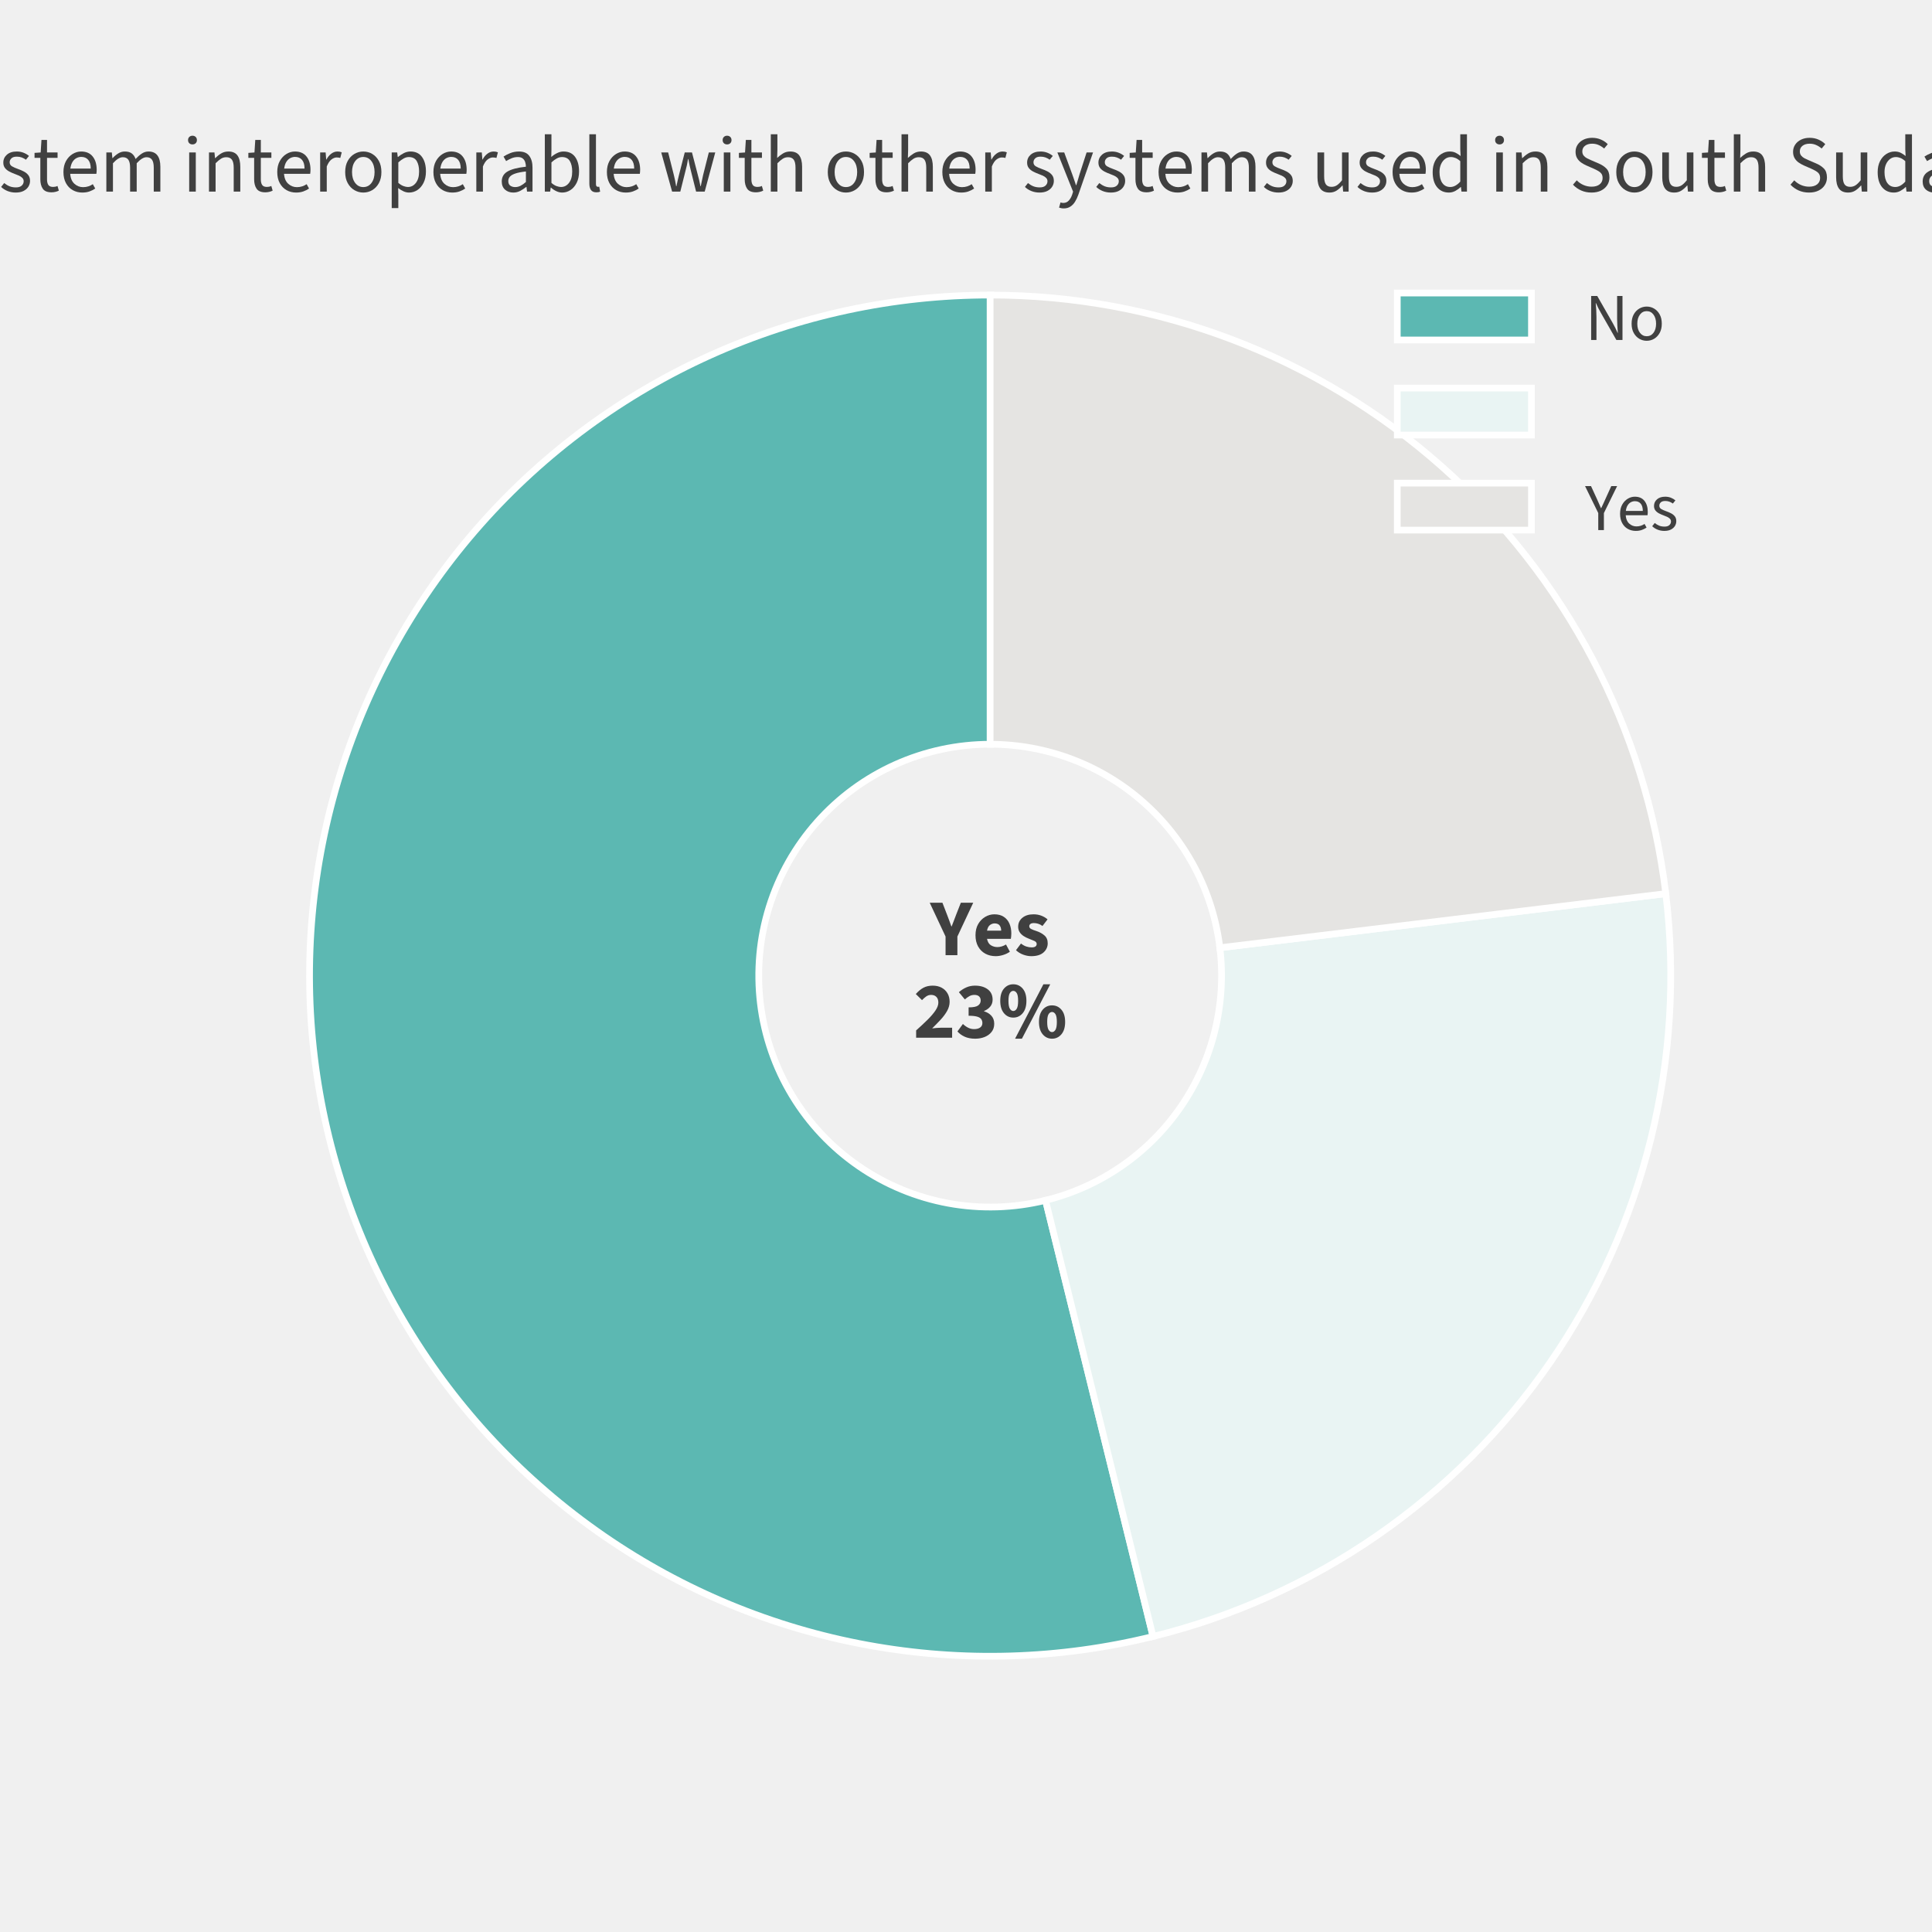
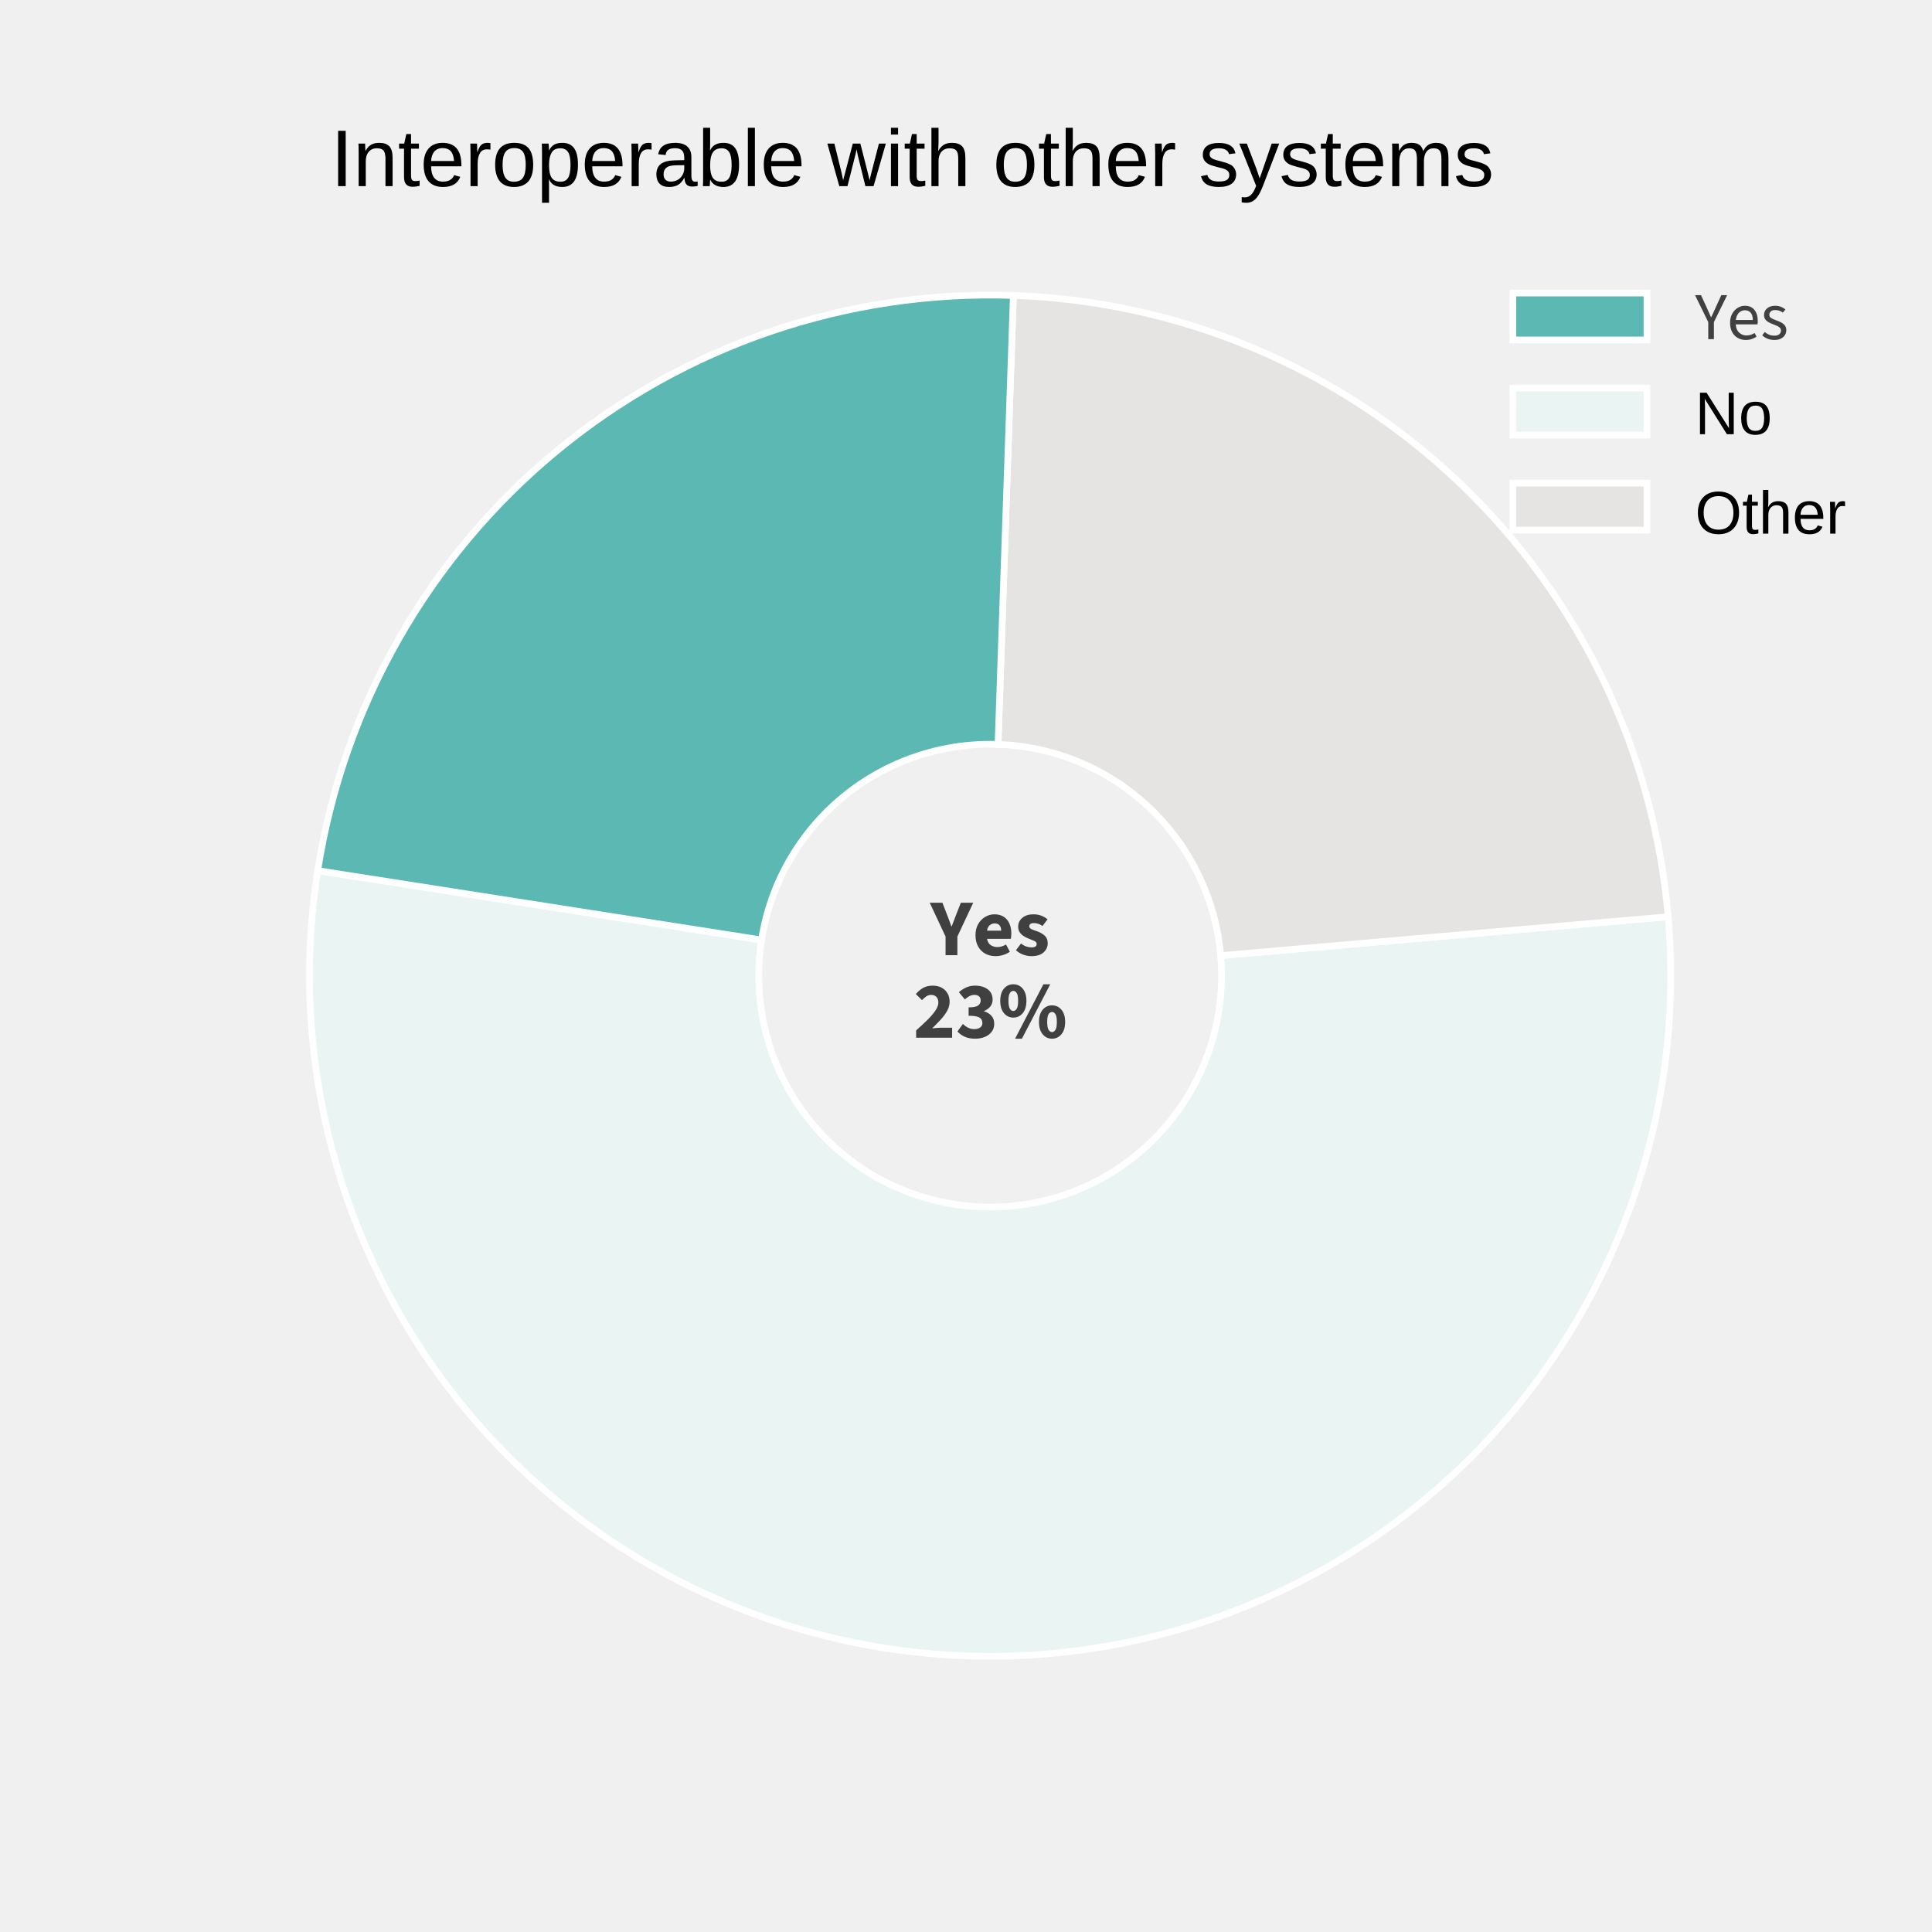
- <svg xmlns="http://www.w3.org/2000/svg" xmlns:xlink="http://www.w3.org/1999/xlink" width="288pt" height="288pt" viewBox="0 0 288 288" version="1.1">
-   <defs>
-     <style type="text/css">*{stroke-linejoin: round; stroke-linecap: butt}</style>
-   </defs>
+ <svg xmlns="http://www.w3.org/2000/svg" width="100%" height="100%" viewBox="0 0 288 288" version="1.1" xml:space="preserve" style="fill-rule:evenodd;clip-rule:evenodd;">
  <g id="figure_1">
    <g id="patch_1">
-       <path d="M 0 288  L 288 288  L 288 0  L 0 0  L 0 288  z " style="fill: none" />
+       <rect x="0" y="0" width="288" height="288" style="fill:none;fill-rule:nonzero;" />
    </g>
    <g id="axes_1">
      <g id="patch_2">
-         <path d="M 147.6 43.985  C 133.245 43.985 119.052 47.032 105.962 52.923  C 92.871 58.815 81.179 67.418 71.66 78.163  C 62.141 88.908 55.01 101.552 50.739 115.257  C 46.469 128.962 45.155 143.419 46.885 157.669  C 48.615 171.919 53.351 185.642 60.777 197.926  C 68.203 210.211 78.153 220.781 89.967 228.936  C 101.781 237.09 115.193 242.645 129.312 245.233  C 143.432 247.82 157.942 247.382 171.88 243.947  L 155.855 178.932  C 151.116 180.1 146.183 180.249 141.382 179.37  C 136.582 178.49 132.022 176.601 128.005 173.829  C 123.988 171.056 120.605 167.462 118.08 163.285  C 115.555 159.109 113.945 154.443 113.357 149.598  C 112.769 144.753 113.215 139.838 114.667 135.178  C 116.119 130.518 118.544 126.219 121.781 122.566  C 125.017 118.913 128.992 115.988 133.443 113.984  C 137.894 111.981 142.719 110.945 147.6 110.945  z " style="fill: #5cb8b2; stroke: #ffffff; stroke-linejoin: miter" />
+         <path d="M47.361,129.783c-2.216,14.183 -1.396,28.676 2.405,42.519c3.801,13.843 10.497,26.723 19.644,37.786c9.147,11.063 20.539,20.06 33.421,26.395c12.882,6.334 26.962,9.863 41.309,10.353c14.347,0.489 28.635,-2.072 41.919,-7.513c13.284,-5.442 25.262,-13.641 35.142,-24.055c9.88,-10.415 17.439,-22.808 22.174,-36.359c4.736,-13.552 6.542,-27.955 5.299,-42.256l-66.709,5.799c0.423,4.863 -0.191,9.76 -1.801,14.367c-1.61,4.608 -4.18,8.822 -7.539,12.362c-3.36,3.541 -7.432,6.329 -11.949,8.179c-4.516,1.85 -9.374,2.721 -14.252,2.554c-4.878,-0.166 -9.666,-1.366 -14.045,-3.52c-4.38,-2.153 -8.254,-5.212 -11.364,-8.974c-3.11,-3.761 -5.386,-8.14 -6.678,-12.847c-1.293,-4.707 -1.572,-9.634 -0.818,-14.456l-66.158,-10.334Z" style="fill:#e9f4f3;fill-rule:nonzero;stroke:#fff;stroke-width:1px;" />
      </g>
      <g id="patch_3">
-         <path d="M 171.88 243.947  C 195.943 238.016 217.018 223.469 231.096 203.073  C 245.174 182.677 251.302 157.813 248.315 133.211  L 181.843 141.282  C 182.859 149.647 180.775 158.101 175.989 165.035  C 171.202 171.97 164.037 176.916 155.855 178.932  z " style="fill: #e9f4f3; stroke: #ffffff; stroke-linejoin: miter" />
+         <path d="M248.674,136.653c-2.147,-24.69 -13.267,-47.757 -31.246,-64.815c-17.979,-17.057 -41.6,-26.949 -66.368,-27.794l-2.284,66.921c8.422,0.288 16.453,3.651 22.565,9.45c6.113,5.8 9.894,13.643 10.624,22.037l66.709,-5.799Z" style="fill:#e5e4e2;fill-rule:nonzero;stroke:#fff;stroke-width:1px;" />
      </g>
      <g id="patch_4">
-         <path d="M 248.315 133.211  C 245.328 108.609 233.427 85.934 214.877 69.5  C 196.327 53.066 172.383 43.985 147.6 43.985  L 147.6 110.945  C 156.026 110.945 164.167 114.033 170.474 119.62  C 176.781 125.208 180.828 132.917 181.843 141.282  z " style="fill: #e5e4e2; stroke: #ffffff; stroke-linejoin: miter" />
+         <path d="M151.06,44.044c-24.768,-0.845 -49.008,7.414 -68.108,23.206c-19.1,15.792 -31.767,38.047 -35.591,62.533l66.158,10.334c1.3,-8.326 5.607,-15.893 12.101,-21.262c6.494,-5.369 14.735,-8.177 23.156,-7.89l2.284,-66.921Z" style="fill:#5cb8b2;fill-rule:nonzero;stroke:#fff;stroke-width:1px;" />
      </g>
-       <g id="matplotlib.axis_1" />
-       <g id="matplotlib.axis_2" />
      <g id="text_1">
-         <g style="fill: #404040" transform="translate(138.6845 142.3902) scale(0.12 -0.12)">
-           <defs>
-             <path id="SourceSans3-Bold-59" d="M 1210 0  L 1210 1485  L -51 4173  L 960 4173  L 1331 3213  Q 1421 2976 1504 2755  Q 1587 2534 1670 2291  L 1696 2291  Q 1786 2534 1875 2755  Q 1965 2976 2048 3213  L 2426 4173  L 3411 4173  L 2150 1485  L 2150 0  L 1210 0  z " transform="scale(0.015625)" />
-             <path id="SourceSans3-Bold-65" d="M 1747 2528  Q 1562 2528 1386 2403  Q 1210 2278 1146 1952  L 2272 1952  Q 2272 2202 2150 2365  Q 2029 2528 1747 2528  z M 1837 -77  Q 1382 -77 1017 118  Q 653 314 441 688  Q 230 1062 230 1587  Q 230 2106 444 2477  Q 659 2848 1004 3049  Q 1350 3251 1728 3251  Q 2182 3251 2483 3049  Q 2784 2848 2931 2505  Q 3078 2163 3078 1728  Q 3078 1606 3065 1488  Q 3053 1370 3040 1299  L 1146 1299  Q 1222 928 1459 787  Q 1696 646 1965 646  Q 2317 646 2656 851  L 2963 275  Q 2726 109 2422 16  Q 2118 -77 1837 -77  z " transform="scale(0.015625)" />
-             <path id="SourceSans3-Bold-73" d="M 1350 -77  Q 1037 -77 707 44  Q 378 166 134 397  L 531 928  Q 749 755 963 688  Q 1178 621 1376 621  Q 1587 621 1683 694  Q 1779 768 1779 890  Q 1779 1050 1596 1133  Q 1414 1216 1158 1312  Q 934 1395 739 1523  Q 544 1651 425 1833  Q 307 2016 307 2259  Q 307 2701 643 2976  Q 979 3251 1523 3251  Q 1869 3251 2157 3139  Q 2445 3027 2643 2848  L 2240 2323  Q 2067 2451 1894 2502  Q 1722 2554 1555 2554  Q 1370 2554 1280 2483  Q 1190 2413 1190 2304  Q 1190 2163 1334 2086  Q 1478 2010 1779 1914  Q 2144 1792 2400 1568  Q 2656 1344 2656 947  Q 2656 518 2323 220  Q 1990 -77 1350 -77  z " transform="scale(0.015625)" />
-           </defs>
-           <use xlink:href="#SourceSans3-Bold-59" />
-           <use xlink:href="#SourceSans3-Bold-65" transform="translate(52.49999 0)" />
-           <use xlink:href="#SourceSans3-Bold-73" transform="translate(104.3 0)" />
+         <g>
+           <path id="SourceSans3-Bold-59" d="M140.953,142.39l0,-2.784l-2.364,-5.04l1.896,-0l0.695,1.8c0.113,0.296 0.221,0.582 0.325,0.859c0.103,0.276 0.207,0.566 0.311,0.87l0.049,-0c0.112,-0.304 0.224,-0.594 0.335,-0.87c0.113,-0.277 0.221,-0.563 0.325,-0.859l0.708,-1.8l1.847,-0l-2.364,5.04l-0,2.784l-1.763,0Z" style="fill:#404040;fill-rule:nonzero;" />
+           <path id="SourceSans3-Bold-65" d="M148.26,137.65c-0.231,0 -0.457,0.078 -0.677,0.235c-0.22,0.156 -0.37,0.438 -0.45,0.845l2.112,0c-0,-0.312 -0.077,-0.57 -0.229,-0.774c-0.151,-0.204 -0.403,-0.306 -0.756,-0.306Zm0.169,4.885c-0.569,-0 -1.081,-0.122 -1.538,-0.366c-0.455,-0.245 -0.815,-0.601 -1.08,-1.069c-0.263,-0.467 -0.395,-1.029 -0.395,-1.685c-0,-0.649 0.134,-1.205 0.401,-1.669c0.269,-0.464 0.619,-0.821 1.05,-1.073c0.433,-0.252 0.885,-0.378 1.358,-0.378c0.567,-0 1.039,0.126 1.415,0.378c0.376,0.252 0.656,0.592 0.84,1.02c0.184,0.428 0.276,0.913 0.276,1.457c-0,0.153 -0.008,0.303 -0.025,0.45c-0.015,0.148 -0.03,0.266 -0.046,0.355l-3.552,-0c0.095,0.463 0.291,0.783 0.587,0.96c0.296,0.176 0.613,0.264 0.949,0.264c0.44,-0 0.872,-0.128 1.296,-0.384l0.575,1.08c-0.296,0.207 -0.634,0.369 -1.014,0.485c-0.38,0.116 -0.746,0.175 -1.097,0.175Z" style="fill:#404040;fill-rule:nonzero;" />
+           <path id="SourceSans3-Bold-73" d="M153.732,142.535c-0.391,-0 -0.793,-0.076 -1.206,-0.227c-0.411,-0.153 -0.769,-0.373 -1.074,-0.662l0.744,-0.996c0.273,0.216 0.543,0.366 0.81,0.45c0.269,0.084 0.527,0.126 0.775,0.126c0.263,-0 0.455,-0.046 0.575,-0.137c0.12,-0.093 0.18,-0.215 0.18,-0.368c0,-0.2 -0.114,-0.351 -0.343,-0.455c-0.227,-0.104 -0.501,-0.216 -0.821,-0.336c-0.28,-0.104 -0.542,-0.235 -0.786,-0.395c-0.244,-0.16 -0.44,-0.354 -0.589,-0.582c-0.147,-0.228 -0.221,-0.495 -0.221,-0.798c0,-0.553 0.21,-1.001 0.63,-1.345c0.42,-0.344 0.97,-0.515 1.65,-0.515c0.433,-0 0.829,0.07 1.189,0.21c0.36,0.14 0.664,0.321 0.911,0.545l-0.755,0.985c-0.217,-0.16 -0.433,-0.272 -0.649,-0.336c-0.215,-0.065 -0.427,-0.098 -0.636,-0.098c-0.231,0 -0.403,0.045 -0.515,0.134c-0.113,0.087 -0.169,0.199 -0.169,0.335c-0,0.176 0.09,0.313 0.27,0.409c0.18,0.095 0.458,0.202 0.834,0.322c0.456,0.153 0.845,0.369 1.165,0.649c0.32,0.28 0.48,0.668 0.48,1.165c-0,0.536 -0.209,0.99 -0.625,1.363c-0.416,0.371 -1.024,0.557 -1.824,0.557Z" style="fill:#404040;fill-rule:nonzero;" />
        </g>
-         <g style="fill: #404040" transform="translate(136.1223 154.6924) scale(0.12 -0.12)">
-           <defs>
-             <path id="SourceSans3-Bold-32" d="M 237 0  L 237 582  Q 749 1037 1149 1433  Q 1549 1830 1776 2169  Q 2003 2509 2003 2790  Q 2003 3091 1846 3248  Q 1690 3405 1427 3405  Q 1210 3405 1034 3280  Q 858 3155 704 2989  L 211 3475  Q 506 3808 816 3974  Q 1126 4141 1555 4141  Q 1958 4141 2259 3981  Q 2560 3821 2729 3533  Q 2899 3245 2899 2854  Q 2899 2490 2704 2138  Q 2509 1786 2192 1443  Q 1875 1101 1510 742  Q 1670 762 1859 778  Q 2048 794 2189 794  L 3098 794  L 3098 0  L 237 0  z " transform="scale(0.015625)" />
-             <path id="SourceSans3-Bold-33" d="M 1555 -77  Q 1062 -77 713 83  Q 365 243 141 499  L 576 1094  Q 762 915 986 800  Q 1210 685 1466 685  Q 1766 685 1945 809  Q 2125 934 2125 1165  Q 2125 1344 2035 1475  Q 1946 1606 1709 1676  Q 1472 1747 1030 1747  L 1030 2413  Q 1581 2413 1785 2563  Q 1990 2714 1990 2957  Q 1990 3168 1862 3286  Q 1734 3405 1491 3405  Q 1274 3405 1098 3309  Q 922 3213 730 3046  L 256 3622  Q 538 3866 851 4003  Q 1165 4141 1536 4141  Q 2163 4141 2550 3849  Q 2938 3558 2938 3027  Q 2938 2714 2762 2490  Q 2586 2266 2259 2125  L 2259 2099  Q 2611 1997 2838 1750  Q 3066 1504 3066 1107  Q 3066 730 2858 464  Q 2650 198 2307 60  Q 1965 -77 1555 -77  z " transform="scale(0.015625)" />
-             <path id="SourceSans3-Bold-25" d="M 1203 1600  Q 755 1600 460 1952  Q 166 2304 166 2931  Q 166 3559 460 3904  Q 755 4250 1203 4250  Q 1658 4250 1952 3904  Q 2246 3559 2246 2931  Q 2246 2304 1952 1952  Q 1658 1600 1203 1600  z M 1203 2125  Q 1363 2125 1475 2304  Q 1587 2483 1587 2931  Q 1587 3379 1475 3552  Q 1363 3725 1203 3725  Q 1043 3725 931 3552  Q 819 3379 819 2931  Q 819 2483 931 2304  Q 1043 2125 1203 2125  z M 1344 -77  L 3597 4250  L 4141 4250  L 1888 -77  L 1344 -77  z M 4282 -77  Q 3834 -77 3539 275  Q 3245 627 3245 1254  Q 3245 1882 3539 2227  Q 3834 2573 4282 2573  Q 4736 2573 5030 2227  Q 5325 1882 5325 1254  Q 5325 627 5030 275  Q 4736 -77 4282 -77  z M 4282 448  Q 4442 448 4554 627  Q 4666 806 4666 1254  Q 4666 1702 4554 1875  Q 4442 2048 4282 2048  Q 4122 2048 4010 1875  Q 3898 1702 3898 1254  Q 3898 806 4010 627  Q 4122 448 4282 448  z " transform="scale(0.015625)" />
-           </defs>
-           <use xlink:href="#SourceSans3-Bold-32" />
-           <use xlink:href="#SourceSans3-Bold-33" transform="translate(52.79999 0)" />
-           <use xlink:href="#SourceSans3-Bold-25" transform="translate(105.6 0)" />
+         <g>
+           <path id="SourceSans3-Bold-32" d="M136.567,154.692l-0,-1.091c0.64,-0.569 1.21,-1.1 1.71,-1.595c0.5,-0.497 0.892,-0.957 1.175,-1.38c0.284,-0.425 0.426,-0.814 0.426,-1.165c-0,-0.376 -0.098,-0.662 -0.294,-0.859c-0.195,-0.196 -0.457,-0.294 -0.786,-0.294c-0.271,0 -0.517,0.078 -0.737,0.234c-0.22,0.157 -0.426,0.339 -0.619,0.546l-0.924,-0.911c0.369,-0.416 0.747,-0.728 1.134,-0.936c0.388,-0.209 0.85,-0.313 1.386,-0.313c0.504,0 0.944,0.1 1.32,0.3c0.376,0.2 0.67,0.48 0.881,0.84c0.213,0.36 0.319,0.784 0.319,1.273c-0,0.455 -0.122,0.903 -0.366,1.343c-0.243,0.44 -0.563,0.874 -0.96,1.303c-0.396,0.427 -0.822,0.865 -1.278,1.314c0.2,-0.025 0.418,-0.047 0.654,-0.067c0.236,-0.02 0.442,-0.03 0.619,-0.03l1.704,-0l0,1.488l-5.364,0Z" style="fill:#404040;fill-rule:nonzero;" />
+           <path id="SourceSans3-Bold-33" d="M145.374,154.837c-0.616,-0 -1.143,-0.1 -1.579,-0.3c-0.435,-0.2 -0.792,-0.46 -1.072,-0.78l0.815,-1.116c0.233,0.224 0.489,0.408 0.769,0.551c0.28,0.144 0.58,0.216 0.9,0.216c0.375,0 0.674,-0.077 0.898,-0.232c0.225,-0.157 0.338,-0.379 0.338,-0.668c-0,-0.224 -0.057,-0.417 -0.169,-0.581c-0.111,-0.164 -0.315,-0.29 -0.611,-0.377c-0.297,-0.089 -0.721,-0.133 -1.273,-0.133l-0,-1.249c0.688,0 1.16,-0.094 1.415,-0.281c0.256,-0.189 0.385,-0.435 0.385,-0.739c-0,-0.264 -0.08,-0.469 -0.24,-0.617c-0.16,-0.149 -0.392,-0.223 -0.696,-0.223c-0.271,0 -0.517,0.06 -0.737,0.18c-0.22,0.12 -0.45,0.284 -0.69,0.493l-0.889,-1.08c0.353,-0.305 0.725,-0.543 1.116,-0.714c0.392,-0.173 0.821,-0.259 1.284,-0.259c0.784,0 1.418,0.183 1.902,0.548c0.485,0.363 0.727,0.877 0.727,1.541c0,0.391 -0.11,0.727 -0.33,1.007c-0.22,0.28 -0.534,0.508 -0.943,0.684l-0,0.049c0.44,0.127 0.802,0.345 1.086,0.654c0.285,0.308 0.427,0.71 0.427,1.206c0,0.471 -0.13,0.873 -0.39,1.205c-0.26,0.333 -0.604,0.585 -1.033,0.758c-0.428,0.171 -0.898,0.257 -1.41,0.257Z" style="fill:#404040;fill-rule:nonzero;" />
+           <path id="SourceSans3-Bold-25" d="M151.05,151.692c-0.56,0 -1.024,-0.22 -1.393,-0.66c-0.368,-0.44 -0.551,-1.051 -0.551,-1.835c-0,-0.785 0.183,-1.393 0.551,-1.825c0.369,-0.432 0.833,-0.648 1.393,-0.648c0.569,-0 1.037,0.216 1.404,0.648c0.368,0.432 0.552,1.04 0.552,1.825c-0,0.784 -0.184,1.395 -0.552,1.835c-0.367,0.44 -0.835,0.66 -1.404,0.66Zm-0,-0.984c0.2,0 0.37,-0.112 0.51,-0.336c0.14,-0.223 0.21,-0.615 0.21,-1.175c-0,-0.56 -0.07,-0.948 -0.21,-1.165c-0.14,-0.216 -0.31,-0.324 -0.51,-0.324c-0.2,0 -0.37,0.108 -0.51,0.324c-0.14,0.217 -0.21,0.605 -0.21,1.165c-0,0.56 0.07,0.952 0.21,1.175c0.14,0.224 0.31,0.336 0.51,0.336Zm0.264,4.129l4.225,-8.113l1.02,-0l-4.225,8.113l-1.02,-0Zm5.509,-0c-0.56,-0 -1.024,-0.22 -1.393,-0.66c-0.368,-0.44 -0.551,-1.052 -0.551,-1.836c-0,-0.785 0.183,-1.393 0.551,-1.824c0.369,-0.433 0.833,-0.649 1.393,-0.649c0.568,0 1.035,0.216 1.403,0.649c0.368,0.431 0.553,1.039 0.553,1.824c-0,0.784 -0.185,1.396 -0.553,1.836c-0.368,0.44 -0.835,0.66 -1.403,0.66Zm0,-0.985c0.2,0 0.37,-0.111 0.51,-0.335c0.14,-0.224 0.21,-0.616 0.21,-1.176c0,-0.56 -0.07,-0.948 -0.21,-1.164c-0.14,-0.216 -0.31,-0.325 -0.51,-0.325c-0.2,0 -0.37,0.109 -0.51,0.325c-0.14,0.216 -0.21,0.604 -0.21,1.164c0,0.56 0.07,0.952 0.21,1.176c0.14,0.224 0.31,0.335 0.51,0.335Z" style="fill:#404040;fill-rule:nonzero;" />
        </g>
      </g>
-       <g id="text_2">
-         <g style="fill: #404040" transform="translate(-42.34687 28.56) scale(0.12 -0.12)">
-           <defs>
-             <path id="SourceSans3-Regular-49" d="M 576 0  L 576 4198  L 1107 4198  L 1107 0  L 576 0  z " transform="scale(0.015625)" />
-             <path id="SourceSans3-Regular-73" d="M 1338 -77  Q 998 -77 697 41  Q 397 160 179 371  L 422 678  Q 627 512 848 422  Q 1069 333 1357 333  Q 1664 333 1817 477  Q 1971 621 1971 819  Q 1971 979 1868 1084  Q 1766 1190 1606 1264  Q 1446 1338 1267 1402  Q 1037 1485 825 1597  Q 614 1709 483 1878  Q 352 2048 352 2304  Q 352 2682 637 2934  Q 922 3187 1427 3187  Q 1715 3187 1964 3088  Q 2214 2989 2394 2835  L 2150 2534  Q 1990 2650 1814 2714  Q 1638 2778 1427 2778  Q 1133 2778 995 2643  Q 858 2509 858 2330  Q 858 2118 1043 2009  Q 1229 1901 1517 1798  Q 1760 1715 1981 1600  Q 2202 1485 2339 1309  Q 2477 1133 2477 851  Q 2477 602 2345 390  Q 2214 179 1961 51  Q 1709 -77 1338 -77  z " transform="scale(0.015625)" />
-             <path id="SourceSans3-Regular-20" transform="scale(0.015625)" />
-             <path id="SourceSans3-Regular-74" d="M 1504 -58  Q 1005 -58 809 227  Q 614 512 614 979  L 614 2682  L 154 2682  L 154 3078  L 640 3110  L 704 4109  L 1146 4109  L 1146 3110  L 1984 3110  L 1984 2682  L 1146 2682  L 1146 966  Q 1146 685 1251 528  Q 1357 371 1626 371  Q 1709 371 1798 387  Q 1888 403 1978 448  L 2086 77  Q 1965 13 1814 -22  Q 1664 -58 1504 -58  z " transform="scale(0.015625)" />
-             <path id="SourceSans3-Regular-68" d="M 525 0  L 525 4557  L 1050 4557  L 1050 3315  L 1030 2675  Q 1254 2886 1500 3036  Q 1747 3187 2067 3187  Q 2560 3187 2787 2876  Q 3014 2566 3014 1971  L 3014 0  L 2490 0  L 2490 1901  Q 2490 2336 2349 2534  Q 2208 2733 1901 2733  Q 1664 2733 1475 2611  Q 1286 2490 1050 2253  L 1050 0  L 525 0  z " transform="scale(0.015625)" />
-             <path id="SourceSans3-Regular-69" d="M 525 0  L 525 3110  L 1050 3110  L 1050 0  L 525 0  z M 787 3750  Q 634 3750 534 3843  Q 435 3936 435 4096  Q 435 4250 534 4346  Q 634 4442 787 4442  Q 941 4442 1040 4346  Q 1139 4250 1139 4096  Q 1139 3936 1040 3843  Q 941 3750 787 3750  z " transform="scale(0.015625)" />
-             <path id="SourceSans3-Regular-79" d="M 576 -1338  Q 474 -1338 381 -1318  Q 288 -1299 211 -1274  L 326 -864  Q 442 -902 550 -902  Q 813 -902 985 -713  Q 1158 -525 1254 -237  L 1325 -6  L 77 3110  L 621 3110  L 1254 1389  Q 1325 1190 1405 960  Q 1485 730 1555 512  L 1581 512  Q 1651 723 1715 953  Q 1779 1184 1843 1389  L 2400 3110  L 2912 3110  L 1741 -256  Q 1632 -563 1481 -806  Q 1331 -1050 1110 -1194  Q 890 -1338 576 -1338  z " transform="scale(0.015625)" />
-             <path id="SourceSans3-Regular-65" d="M 1702 2758  Q 1510 2758 1328 2665  Q 1146 2573 1014 2368  Q 883 2163 838 1830  L 2458 1830  Q 2458 2285 2259 2521  Q 2061 2758 1702 2758  z M 1786 -77  Q 1370 -77 1027 115  Q 685 307 486 675  Q 288 1043 288 1555  Q 288 2061 489 2425  Q 691 2790 1014 2988  Q 1338 3187 1696 3187  Q 2298 3187 2614 2790  Q 2931 2394 2931 1728  Q 2931 1645 2924 1568  Q 2918 1491 2906 1414  L 826 1414  Q 864 890 1161 621  Q 1459 352 1850 352  Q 2074 352 2269 416  Q 2464 480 2624 589  L 2816 243  Q 2611 102 2358 12  Q 2106 -77 1786 -77  z " transform="scale(0.015625)" />
-             <path id="SourceSans3-Regular-6d" d="M 525 0  L 525 3110  L 960 3110  L 1005 2662  L 1024 2662  Q 1229 2886 1472 3036  Q 1715 3187 1990 3187  Q 2349 3187 2550 3030  Q 2752 2874 2848 2592  Q 3091 2854 3340 3020  Q 3590 3187 3872 3187  Q 4352 3187 4585 2876  Q 4819 2566 4819 1971  L 4819 0  L 4294 0  L 4294 1901  Q 4294 2336 4153 2534  Q 4013 2733 3718 2733  Q 3373 2733 2938 2253  L 2938 0  L 2413 0  L 2413 1901  Q 2413 2336 2272 2534  Q 2131 2733 1830 2733  Q 1485 2733 1050 2253  L 1050 0  L 525 0  z " transform="scale(0.015625)" />
-             <path id="SourceSans3-Regular-6e" d="M 525 0  L 525 3110  L 960 3110  L 1005 2662  L 1024 2662  Q 1248 2886 1497 3036  Q 1747 3187 2067 3187  Q 2560 3187 2787 2876  Q 3014 2566 3014 1971  L 3014 0  L 2490 0  L 2490 1901  Q 2490 2336 2349 2534  Q 2208 2733 1901 2733  Q 1664 2733 1475 2611  Q 1286 2490 1050 2253  L 1050 0  L 525 0  z " transform="scale(0.015625)" />
-             <path id="SourceSans3-Regular-72" d="M 525 0  L 525 3110  L 960 3110  L 1005 2547  L 1024 2547  Q 1178 2842 1408 3014  Q 1638 3187 1907 3187  Q 2093 3187 2240 3123  L 2125 2675  Q 2054 2694 1993 2704  Q 1933 2714 1837 2714  Q 1638 2714 1424 2554  Q 1210 2394 1050 1997  L 1050 0  L 525 0  z " transform="scale(0.015625)" />
-             <path id="SourceSans3-Regular-6f" d="M 1734 -77  Q 1357 -77 1027 115  Q 698 307 496 672  Q 294 1037 294 1549  Q 294 2074 496 2438  Q 698 2803 1027 2995  Q 1357 3187 1734 3187  Q 2118 3187 2444 2995  Q 2771 2803 2972 2438  Q 3174 2074 3174 1549  Q 3174 1037 2972 672  Q 2771 307 2444 115  Q 2118 -77 1734 -77  z M 1734 358  Q 2138 358 2384 688  Q 2630 1018 2630 1549  Q 2630 2086 2384 2419  Q 2138 2752 1734 2752  Q 1338 2752 1088 2419  Q 838 2086 838 1549  Q 838 1018 1088 688  Q 1338 358 1734 358  z " transform="scale(0.015625)" />
-             <path id="SourceSans3-Regular-70" d="M 525 -1312  L 525 3110  L 960 3110  L 1005 2752  L 1024 2752  Q 1235 2931 1488 3059  Q 1741 3187 2016 3187  Q 2618 3187 2931 2755  Q 3245 2323 3245 1600  Q 3245 1075 3056 697  Q 2867 320 2563 121  Q 2259 -77 1901 -77  Q 1683 -77 1468 19  Q 1254 115 1037 282  L 1050 -262  L 1050 -1312  L 525 -1312  z M 1811 365  Q 2195 365 2448 694  Q 2701 1024 2701 1600  Q 2701 2112 2512 2429  Q 2323 2746 1882 2746  Q 1683 2746 1481 2637  Q 1280 2528 1050 2323  L 1050 691  Q 1261 512 1459 438  Q 1658 365 1811 365  z " transform="scale(0.015625)" />
-             <path id="SourceSans3-Regular-61" d="M 1242 -77  Q 851 -77 588 153  Q 326 384 326 806  Q 326 1331 787 1600  Q 1248 1869 2246 1978  Q 2246 2176 2188 2349  Q 2131 2522 1993 2634  Q 1856 2746 1600 2746  Q 1331 2746 1094 2643  Q 858 2541 672 2426  L 467 2784  Q 685 2931 1001 3059  Q 1318 3187 1690 3187  Q 2259 3187 2515 2838  Q 2771 2490 2771 1907  L 2771 0  L 2336 0  L 2291 371  L 2272 371  Q 2042 186 1789 54  Q 1536 -77 1242 -77  z M 1389 358  Q 1613 358 1817 460  Q 2022 563 2246 762  L 2246 1600  Q 1722 1542 1414 1440  Q 1107 1338 976 1190  Q 845 1043 845 838  Q 845 582 1005 470  Q 1165 358 1389 358  z " transform="scale(0.015625)" />
-             <path id="SourceSans3-Regular-62" d="M 1901 -77  Q 1683 -77 1449 28  Q 1216 134 1011 320  L 992 320  L 947 0  L 525 0  L 525 4557  L 1050 4557  L 1050 3315  L 1037 2752  Q 1248 2938 1501 3062  Q 1754 3187 2010 3187  Q 2618 3187 2931 2758  Q 3245 2330 3245 1606  Q 3245 1075 3056 697  Q 2867 320 2563 121  Q 2259 -77 1901 -77  z M 1811 365  Q 2195 365 2448 694  Q 2701 1024 2701 1600  Q 2701 2112 2512 2429  Q 2323 2746 1882 2746  Q 1683 2746 1478 2637  Q 1274 2528 1050 2323  L 1050 691  Q 1254 512 1456 438  Q 1658 365 1811 365  z " transform="scale(0.015625)" />
-             <path id="SourceSans3-Regular-6c" d="M 1082 -58  Q 787 -58 656 124  Q 525 307 525 640  L 525 4557  L 1050 4557  L 1050 602  Q 1050 480 1094 429  Q 1139 378 1203 378  Q 1229 378 1251 381  Q 1274 384 1312 390  L 1382 -6  Q 1267 -58 1082 -58  z " transform="scale(0.015625)" />
-             <path id="SourceSans3-Regular-77" d="M 1018 0  L 154 3110  L 704 3110  L 1158 1312  Q 1210 1101 1254 889  Q 1299 678 1338 429  L 1363 429  Q 1414 678 1462 889  Q 1510 1101 1562 1312  L 2022 3110  L 2598 3110  L 3066 1312  Q 3123 1101 3174 889  Q 3226 678 3270 429  L 3296 429  Q 3347 678 3392 889  Q 3437 1101 3482 1312  L 3936 3110  L 4448 3110  L 3610 0  L 2925 0  L 2509 1664  Q 2451 1882 2406 2096  Q 2362 2310 2310 2586  L 2285 2586  Q 2240 2310 2192 2092  Q 2144 1875 2086 1664  L 1670 0  L 1018 0  z " transform="scale(0.015625)" />
-             <path id="SourceSans3-Regular-75" d="M 1434 -77  Q 941 -77 710 233  Q 480 544 480 1139  L 480 3110  L 1011 3110  L 1011 1210  Q 1011 774 1148 576  Q 1286 378 1594 378  Q 1837 378 2025 502  Q 2214 627 2432 902  L 2432 3110  L 2957 3110  L 2957 0  L 2522 0  L 2477 486  L 2458 486  Q 2240 230 1997 76  Q 1754 -77 1434 -77  z " transform="scale(0.015625)" />
-             <path id="SourceSans3-Regular-64" d="M 1587 -77  Q 1005 -77 653 348  Q 301 774 301 1549  Q 301 2054 489 2422  Q 678 2790 988 2988  Q 1299 3187 1651 3187  Q 1920 3187 2118 3091  Q 2317 2995 2522 2829  L 2496 3360  L 2496 4557  L 3027 4557  L 3027 0  L 2592 0  L 2547 365  L 2528 365  Q 2349 186 2105 54  Q 1862 -77 1587 -77  z M 1702 365  Q 2112 365 2496 794  L 2496 2419  Q 2298 2598 2115 2672  Q 1933 2746 1741 2746  Q 1491 2746 1289 2595  Q 1088 2445 966 2179  Q 845 1914 845 1555  Q 845 998 1069 681  Q 1293 365 1702 365  z " transform="scale(0.015625)" />
-             <path id="SourceSans3-Regular-53" d="M 1741 -77  Q 1293 -77 918 89  Q 544 256 269 550  L 570 896  Q 794 659 1104 524  Q 1414 390 1747 390  Q 2163 390 2393 579  Q 2624 768 2624 1075  Q 2624 1293 2531 1421  Q 2438 1549 2281 1638  Q 2125 1728 1926 1818  L 1325 2080  Q 1126 2170 928 2304  Q 730 2438 602 2649  Q 474 2861 474 3162  Q 474 3482 643 3734  Q 813 3987 1110 4131  Q 1408 4275 1792 4275  Q 2176 4275 2496 4134  Q 2816 3994 3034 3770  L 2746 3424  Q 2547 3597 2310 3702  Q 2074 3808 1792 3808  Q 1440 3808 1225 3641  Q 1011 3475 1011 3194  Q 1011 2995 1116 2864  Q 1222 2733 1382 2649  Q 1542 2566 1709 2496  L 2304 2240  Q 2682 2080 2925 1833  Q 3168 1587 3168 1120  Q 3168 787 2995 515  Q 2822 243 2505 83  Q 2189 -77 1741 -77  z " transform="scale(0.015625)" />
-             <path id="SourceSans3-Regular-28" d="M 1370 -1126  Q 973 -480 749 227  Q 525 934 525 1779  Q 525 2624 749 3334  Q 973 4045 1370 4685  L 1696 4531  Q 1325 3923 1142 3216  Q 960 2509 960 1779  Q 960 1050 1142 342  Q 1325 -365 1696 -973  L 1370 -1126  z " transform="scale(0.015625)" />
-             <path id="SourceSans3-Regular-3d" d="M 218 2599  L 218 2995  L 2963 2995  L 2963 2599  L 218 2599  z M 218 1229  L 218 1625  L 2963 1625  L 2963 1229  L 218 1229  z " transform="scale(0.015625)" />
-             <path id="SourceSans3-Regular-31" d="M 506 0  L 506 435  L 1440 435  L 1440 3443  L 698 3443  L 698 3782  Q 979 3834 1187 3907  Q 1395 3981 1562 4083  L 1965 4083  L 1965 435  L 2810 435  L 2810 0  L 506 0  z " transform="scale(0.015625)" />
-             <path id="SourceSans3-Regular-33" d="M 1510 -77  Q 1024 -77 697 99  Q 371 275 166 499  L 435 845  Q 621 653 870 505  Q 1120 358 1478 358  Q 1850 358 2086 563  Q 2323 768 2323 1107  Q 2323 1350 2198 1532  Q 2074 1715 1789 1817  Q 1504 1920 1018 1920  L 1018 2323  Q 1453 2323 1705 2425  Q 1958 2528 2067 2701  Q 2176 2874 2176 3085  Q 2176 3386 1987 3558  Q 1798 3731 1472 3731  Q 1216 3731 1001 3616  Q 787 3501 602 3315  L 320 3648  Q 557 3872 845 4016  Q 1133 4160 1491 4160  Q 2022 4160 2368 3888  Q 2714 3616 2714 3123  Q 2714 2752 2509 2515  Q 2304 2278 1971 2150  L 1971 2125  Q 2342 2042 2598 1776  Q 2854 1510 2854 1088  Q 2854 730 2675 467  Q 2496 205 2192 64  Q 1888 -77 1510 -77  z " transform="scale(0.015625)" />
-             <path id="SourceSans3-Regular-29" d="M 570 -1126  L 243 -973  Q 614 -365 796 342  Q 979 1050 979 1779  Q 979 2509 796 3216  Q 614 3923 243 4531  L 570 4685  Q 966 4045 1190 3334  Q 1414 2624 1414 1779  Q 1414 934 1190 227  Q 966 -480 570 -1126  z " transform="scale(0.015625)" />
-           </defs>
-           <use xlink:href="#SourceSans3-Regular-49" />
-           <use xlink:href="#SourceSans3-Regular-73" transform="translate(26.29999 0)" />
-           <use xlink:href="#SourceSans3-Regular-20" transform="translate(68.19998 0)" />
-           <use xlink:href="#SourceSans3-Regular-74" transform="translate(88.19997 0)" />
-           <use xlink:href="#SourceSans3-Regular-68" transform="translate(122 0)" />
-           <use xlink:href="#SourceSans3-Regular-69" transform="translate(176.3999 0)" />
-           <use xlink:href="#SourceSans3-Regular-73" transform="translate(200.9999 0)" />
-           <use xlink:href="#SourceSans3-Regular-20" transform="translate(242.8999 0)" />
-           <use xlink:href="#SourceSans3-Regular-73" transform="translate(262.8999 0)" />
-           <use xlink:href="#SourceSans3-Regular-79" transform="translate(304.7999 0)" />
-           <use xlink:href="#SourceSans3-Regular-73" transform="translate(351.4999 0)" />
-           <use xlink:href="#SourceSans3-Regular-74" transform="translate(393.3999 0)" />
-           <use xlink:href="#SourceSans3-Regular-65" transform="translate(427.1999 0)" />
-           <use xlink:href="#SourceSans3-Regular-6d" transform="translate(476.7999 0)" />
-           <use xlink:href="#SourceSans3-Regular-20" transform="translate(559.6999 0)" />
-           <use xlink:href="#SourceSans3-Regular-69" transform="translate(579.6999 0)" />
-           <use xlink:href="#SourceSans3-Regular-6e" transform="translate(604.2998 0)" />
-           <use xlink:href="#SourceSans3-Regular-74" transform="translate(658.9998 0)" />
-           <use xlink:href="#SourceSans3-Regular-65" transform="translate(692.7998 0)" />
-           <use xlink:href="#SourceSans3-Regular-72" transform="translate(742.3998 0)" />
-           <use xlink:href="#SourceSans3-Regular-6f" transform="translate(777.0998 0)" />
-           <use xlink:href="#SourceSans3-Regular-70" transform="translate(831.2998 0)" />
-           <use xlink:href="#SourceSans3-Regular-65" transform="translate(886.7998 0)" />
-           <use xlink:href="#SourceSans3-Regular-72" transform="translate(936.3998 0)" />
-           <use xlink:href="#SourceSans3-Regular-61" transform="translate(971.0998 0)" />
-           <use xlink:href="#SourceSans3-Regular-62" transform="translate(1021.5 0)" />
-           <use xlink:href="#SourceSans3-Regular-6c" transform="translate(1076.8 0)" />
-           <use xlink:href="#SourceSans3-Regular-65" transform="translate(1102.3 0)" />
-           <use xlink:href="#SourceSans3-Regular-20" transform="translate(1151.9 0)" />
-           <use xlink:href="#SourceSans3-Regular-77" transform="translate(1171.9 0)" />
-           <use xlink:href="#SourceSans3-Regular-69" transform="translate(1243.8 0)" />
-           <use xlink:href="#SourceSans3-Regular-74" transform="translate(1268.4 0)" />
-           <use xlink:href="#SourceSans3-Regular-68" transform="translate(1302.2 0)" />
-           <use xlink:href="#SourceSans3-Regular-20" transform="translate(1356.6 0)" />
-           <use xlink:href="#SourceSans3-Regular-6f" transform="translate(1376.6 0)" />
-           <use xlink:href="#SourceSans3-Regular-74" transform="translate(1430.8 0)" />
-           <use xlink:href="#SourceSans3-Regular-68" transform="translate(1464.6 0)" />
-           <use xlink:href="#SourceSans3-Regular-65" transform="translate(1519 0)" />
-           <use xlink:href="#SourceSans3-Regular-72" transform="translate(1568.6 0)" />
-           <use xlink:href="#SourceSans3-Regular-20" transform="translate(1603.3 0)" />
-           <use xlink:href="#SourceSans3-Regular-73" transform="translate(1623.3 0)" />
-           <use xlink:href="#SourceSans3-Regular-79" transform="translate(1665.2 0)" />
-           <use xlink:href="#SourceSans3-Regular-73" transform="translate(1711.9 0)" />
-           <use xlink:href="#SourceSans3-Regular-74" transform="translate(1753.8 0)" />
-           <use xlink:href="#SourceSans3-Regular-65" transform="translate(1787.6 0)" />
-           <use xlink:href="#SourceSans3-Regular-6d" transform="translate(1837.2 0)" />
-           <use xlink:href="#SourceSans3-Regular-73" transform="translate(1920.1 0)" />
-           <use xlink:href="#SourceSans3-Regular-20" transform="translate(1962 0)" />
-           <use xlink:href="#SourceSans3-Regular-75" transform="translate(1982 0)" />
-           <use xlink:href="#SourceSans3-Regular-73" transform="translate(2036.4 0)" />
-           <use xlink:href="#SourceSans3-Regular-65" transform="translate(2078.3 0)" />
-           <use xlink:href="#SourceSans3-Regular-64" transform="translate(2127.9 0)" />
-           <use xlink:href="#SourceSans3-Regular-20" transform="translate(2183.4 0)" />
-           <use xlink:href="#SourceSans3-Regular-69" transform="translate(2203.4 0)" />
-           <use xlink:href="#SourceSans3-Regular-6e" transform="translate(2228 0)" />
-           <use xlink:href="#SourceSans3-Regular-20" transform="translate(2282.7 0)" />
-           <use xlink:href="#SourceSans3-Regular-53" transform="translate(2302.699 0)" />
-           <use xlink:href="#SourceSans3-Regular-6f" transform="translate(2356.099 0)" />
-           <use xlink:href="#SourceSans3-Regular-75" transform="translate(2410.299 0)" />
-           <use xlink:href="#SourceSans3-Regular-74" transform="translate(2464.699 0)" />
-           <use xlink:href="#SourceSans3-Regular-68" transform="translate(2498.499 0)" />
-           <use xlink:href="#SourceSans3-Regular-20" transform="translate(2552.899 0)" />
-           <use xlink:href="#SourceSans3-Regular-53" transform="translate(2572.899 0)" />
-           <use xlink:href="#SourceSans3-Regular-75" transform="translate(2626.299 0)" />
-           <use xlink:href="#SourceSans3-Regular-64" transform="translate(2680.699 0)" />
-           <use xlink:href="#SourceSans3-Regular-61" transform="translate(2736.199 0)" />
-           <use xlink:href="#SourceSans3-Regular-6e" transform="translate(2786.599 0)" />
-           <use xlink:href="#SourceSans3-Regular-20" transform="translate(2841.299 0)" />
-           <use xlink:href="#SourceSans3-Regular-28" transform="translate(2861.299 0)" />
-           <use xlink:href="#SourceSans3-Regular-6e" transform="translate(2891.599 0)" />
-           <use xlink:href="#SourceSans3-Regular-20" transform="translate(2946.299 0)" />
-           <use xlink:href="#SourceSans3-Regular-3d" transform="translate(2966.299 0)" />
-           <use xlink:href="#SourceSans3-Regular-20" transform="translate(3015.999 0)" />
-           <use xlink:href="#SourceSans3-Regular-31" transform="translate(3035.999 0)" />
-           <use xlink:href="#SourceSans3-Regular-33" transform="translate(3085.699 0)" />
-           <use xlink:href="#SourceSans3-Regular-29" transform="translate(3135.399 0)" />
-         </g>
-       </g>
+       <text x="49.298px" y="27.746px" style="font-family:'ArialMT', 'Arial', sans-serif;font-size:12px;">Interoperable with other systems</text>
      <g id="legend_1">
        <g id="patch_5">
-           <path d="M 208.291 50.68  L 228.291 50.68  L 228.291 43.68  L 208.291 43.68  z " style="fill: #5cb8b2; stroke: #ffffff; stroke-linejoin: miter" />
-         </g>
-         <g id="text_3">
-           <g style="fill: #404040" transform="translate(236.2906 50.68031) scale(0.1 -0.1)">
-             <defs>
-               <path id="SourceSans3-Regular-4e" d="M 576 0  L 576 4198  L 1158 4198  L 2650 1587  Q 2771 1376 2883 1145  Q 2995 915 3098 685  L 3123 685  Q 3098 1011 3075 1350  Q 3053 1690 3053 2016  L 3053 4198  L 3565 4198  L 3565 0  L 2982 0  L 1491 2611  Q 1370 2822 1254 3052  Q 1139 3283 1037 3514  L 1011 3514  Q 1043 3200 1062 2867  Q 1082 2534 1082 2195  L 1082 0  L 576 0  z " transform="scale(0.015625)" />
-             </defs>
-             <use xlink:href="#SourceSans3-Regular-4e" />
-             <use xlink:href="#SourceSans3-Regular-6f" transform="translate(64.7 0)" />
-           </g>
+           <rect x="225.515" y="43.68" width="20" height="7" style="fill:#5cb8b2;fill-rule:nonzero;stroke:#fff;stroke-width:1px;" />
        </g>
        <g id="patch_6">
-           <path d="M 208.291 64.851  L 228.291 64.851  L 228.291 57.851  L 208.291 57.851  z " style="fill: #e9f4f3; stroke: #ffffff; stroke-linejoin: miter" />
+           <rect x="225.515" y="57.851" width="20" height="7" style="fill:#e9f4f3;fill-rule:nonzero;stroke:#fff;stroke-width:1px;" />
        </g>
        <g id="patch_7">
-           <path d="M 208.291 79.021  L 228.291 79.021  L 228.291 72.021  L 208.291 72.021  z " style="fill: #e5e4e2; stroke: #ffffff; stroke-linejoin: miter" />
+           <rect x="225.515" y="72.021" width="20" height="7" style="fill:#e5e4e2;fill-rule:nonzero;stroke:#fff;stroke-width:1px;" />
        </g>
        <g id="text_4">
-           <g style="fill: #404040" transform="translate(236.2906 79.02094) scale(0.1 -0.1)">
-             <defs>
-               <path id="SourceSans3-Regular-59" d="M 1254 0  L 1254 1626  L -6 4198  L 563 4198  L 1107 3014  Q 1210 2784 1309 2560  Q 1408 2336 1510 2099  L 1536 2099  Q 1645 2336 1753 2560  Q 1862 2784 1958 3014  L 2496 4198  L 3053 4198  L 1792 1626  L 1792 0  L 1254 0  z " transform="scale(0.015625)" />
-             </defs>
-             <use xlink:href="#SourceSans3-Regular-59" />
-             <use xlink:href="#SourceSans3-Regular-65" transform="translate(47.59999 0)" />
-             <use xlink:href="#SourceSans3-Regular-73" transform="translate(97.19998 0)" />
+           <g>
+             <path id="SourceSans3-Regular-59" d="M254.648,50.56l0,-2.541l-1.968,-4.018l0.889,-0l0.85,1.85c0.107,0.239 0.212,0.476 0.315,0.709c0.103,0.233 0.208,0.473 0.314,0.72l0.041,0c0.113,-0.247 0.226,-0.487 0.339,-0.72c0.113,-0.233 0.22,-0.47 0.32,-0.709l0.841,-1.85l0.87,-0l-1.97,4.018l-0,2.541l-0.841,0Z" style="fill:#404040;fill-rule:nonzero;" />
+             <path id="SourceSans3-Regular-65" d="M260.108,46.251c-0.2,-0 -0.395,0.048 -0.584,0.145c-0.19,0.096 -0.353,0.25 -0.491,0.464c-0.136,0.214 -0.228,0.494 -0.275,0.841l2.532,-0c-0,-0.474 -0.104,-0.834 -0.311,-1.08c-0.207,-0.247 -0.497,-0.37 -0.871,-0.37Zm0.132,4.429c-0.434,0 -0.829,-0.1 -1.186,-0.3c-0.357,-0.2 -0.638,-0.491 -0.846,-0.875c-0.206,-0.383 -0.309,-0.841 -0.309,-1.375c-0,-0.527 0.105,-0.98 0.314,-1.359c0.21,-0.38 0.484,-0.673 0.82,-0.88c0.338,-0.207 0.693,-0.311 1.066,-0.311c0.627,0 1.105,0.207 1.434,0.621c0.33,0.412 0.496,0.965 0.496,1.659c-0,0.086 -0.004,0.17 -0.011,0.25c-0.007,0.08 -0.016,0.16 -0.028,0.241l-3.25,-0c0.039,0.545 0.214,0.958 0.523,1.239c0.31,0.28 0.669,0.42 1.077,0.42c0.233,0 0.451,-0.033 0.654,-0.1c0.203,-0.067 0.388,-0.157 0.555,-0.27l0.3,0.54c-0.214,0.147 -0.452,0.268 -0.716,0.361c-0.262,0.093 -0.56,0.139 -0.893,0.139Z" style="fill:#404040;fill-rule:nonzero;" />
+             <path id="SourceSans3-Regular-73" d="M264.5,50.68c-0.355,0 -0.689,-0.061 -1.002,-0.184c-0.313,-0.124 -0.582,-0.296 -0.809,-0.516l0.379,-0.479c0.214,0.173 0.436,0.306 0.666,0.4c0.23,0.092 0.495,0.139 0.795,0.139c0.32,-0 0.56,-0.075 0.719,-0.225c0.16,-0.15 0.241,-0.328 0.241,-0.535c-0,-0.166 -0.054,-0.304 -0.161,-0.414c-0.107,-0.11 -0.243,-0.204 -0.41,-0.281c-0.166,-0.077 -0.343,-0.149 -0.529,-0.216c-0.24,-0.086 -0.47,-0.188 -0.691,-0.304c-0.22,-0.117 -0.398,-0.263 -0.534,-0.439c-0.137,-0.177 -0.205,-0.399 -0.205,-0.666c-0,-0.394 0.148,-0.722 0.445,-0.984c0.297,-0.264 0.709,-0.396 1.235,-0.396c0.3,0 0.579,0.052 0.839,0.155c0.26,0.103 0.484,0.235 0.672,0.395l-0.382,0.471c-0.166,-0.121 -0.341,-0.215 -0.525,-0.282c-0.183,-0.066 -0.385,-0.1 -0.604,-0.1c-0.307,0 -0.532,0.071 -0.675,0.211c-0.143,0.14 -0.214,0.303 -0.214,0.489c-0,0.221 0.096,0.388 0.289,0.502c0.193,0.112 0.44,0.222 0.74,0.33c0.253,0.086 0.495,0.189 0.725,0.309c0.23,0.12 0.417,0.271 0.56,0.455c0.143,0.183 0.215,0.422 0.215,0.715c0,0.26 -0.069,0.5 -0.206,0.721c-0.137,0.219 -0.337,0.396 -0.6,0.529c-0.263,0.134 -0.587,0.2 -0.973,0.2Z" style="fill:#404040;fill-rule:nonzero;" />
          </g>
+           <g transform="matrix(9,0,0,9,264.184,64.728)" />
+           <text x="252.68px" y="64.728px" style="font-family:'ArialMT', 'Arial', sans-serif;font-size:9px;">No</text>
        </g>
      </g>
    </g>
+     <g transform="matrix(9,0,0,9,275.188,79.5482)" />
+     <text x="252.68px" y="79.548px" style="font-family:'ArialMT', 'Arial', sans-serif;font-size:9px;">Other</text>
  </g>
</svg>
